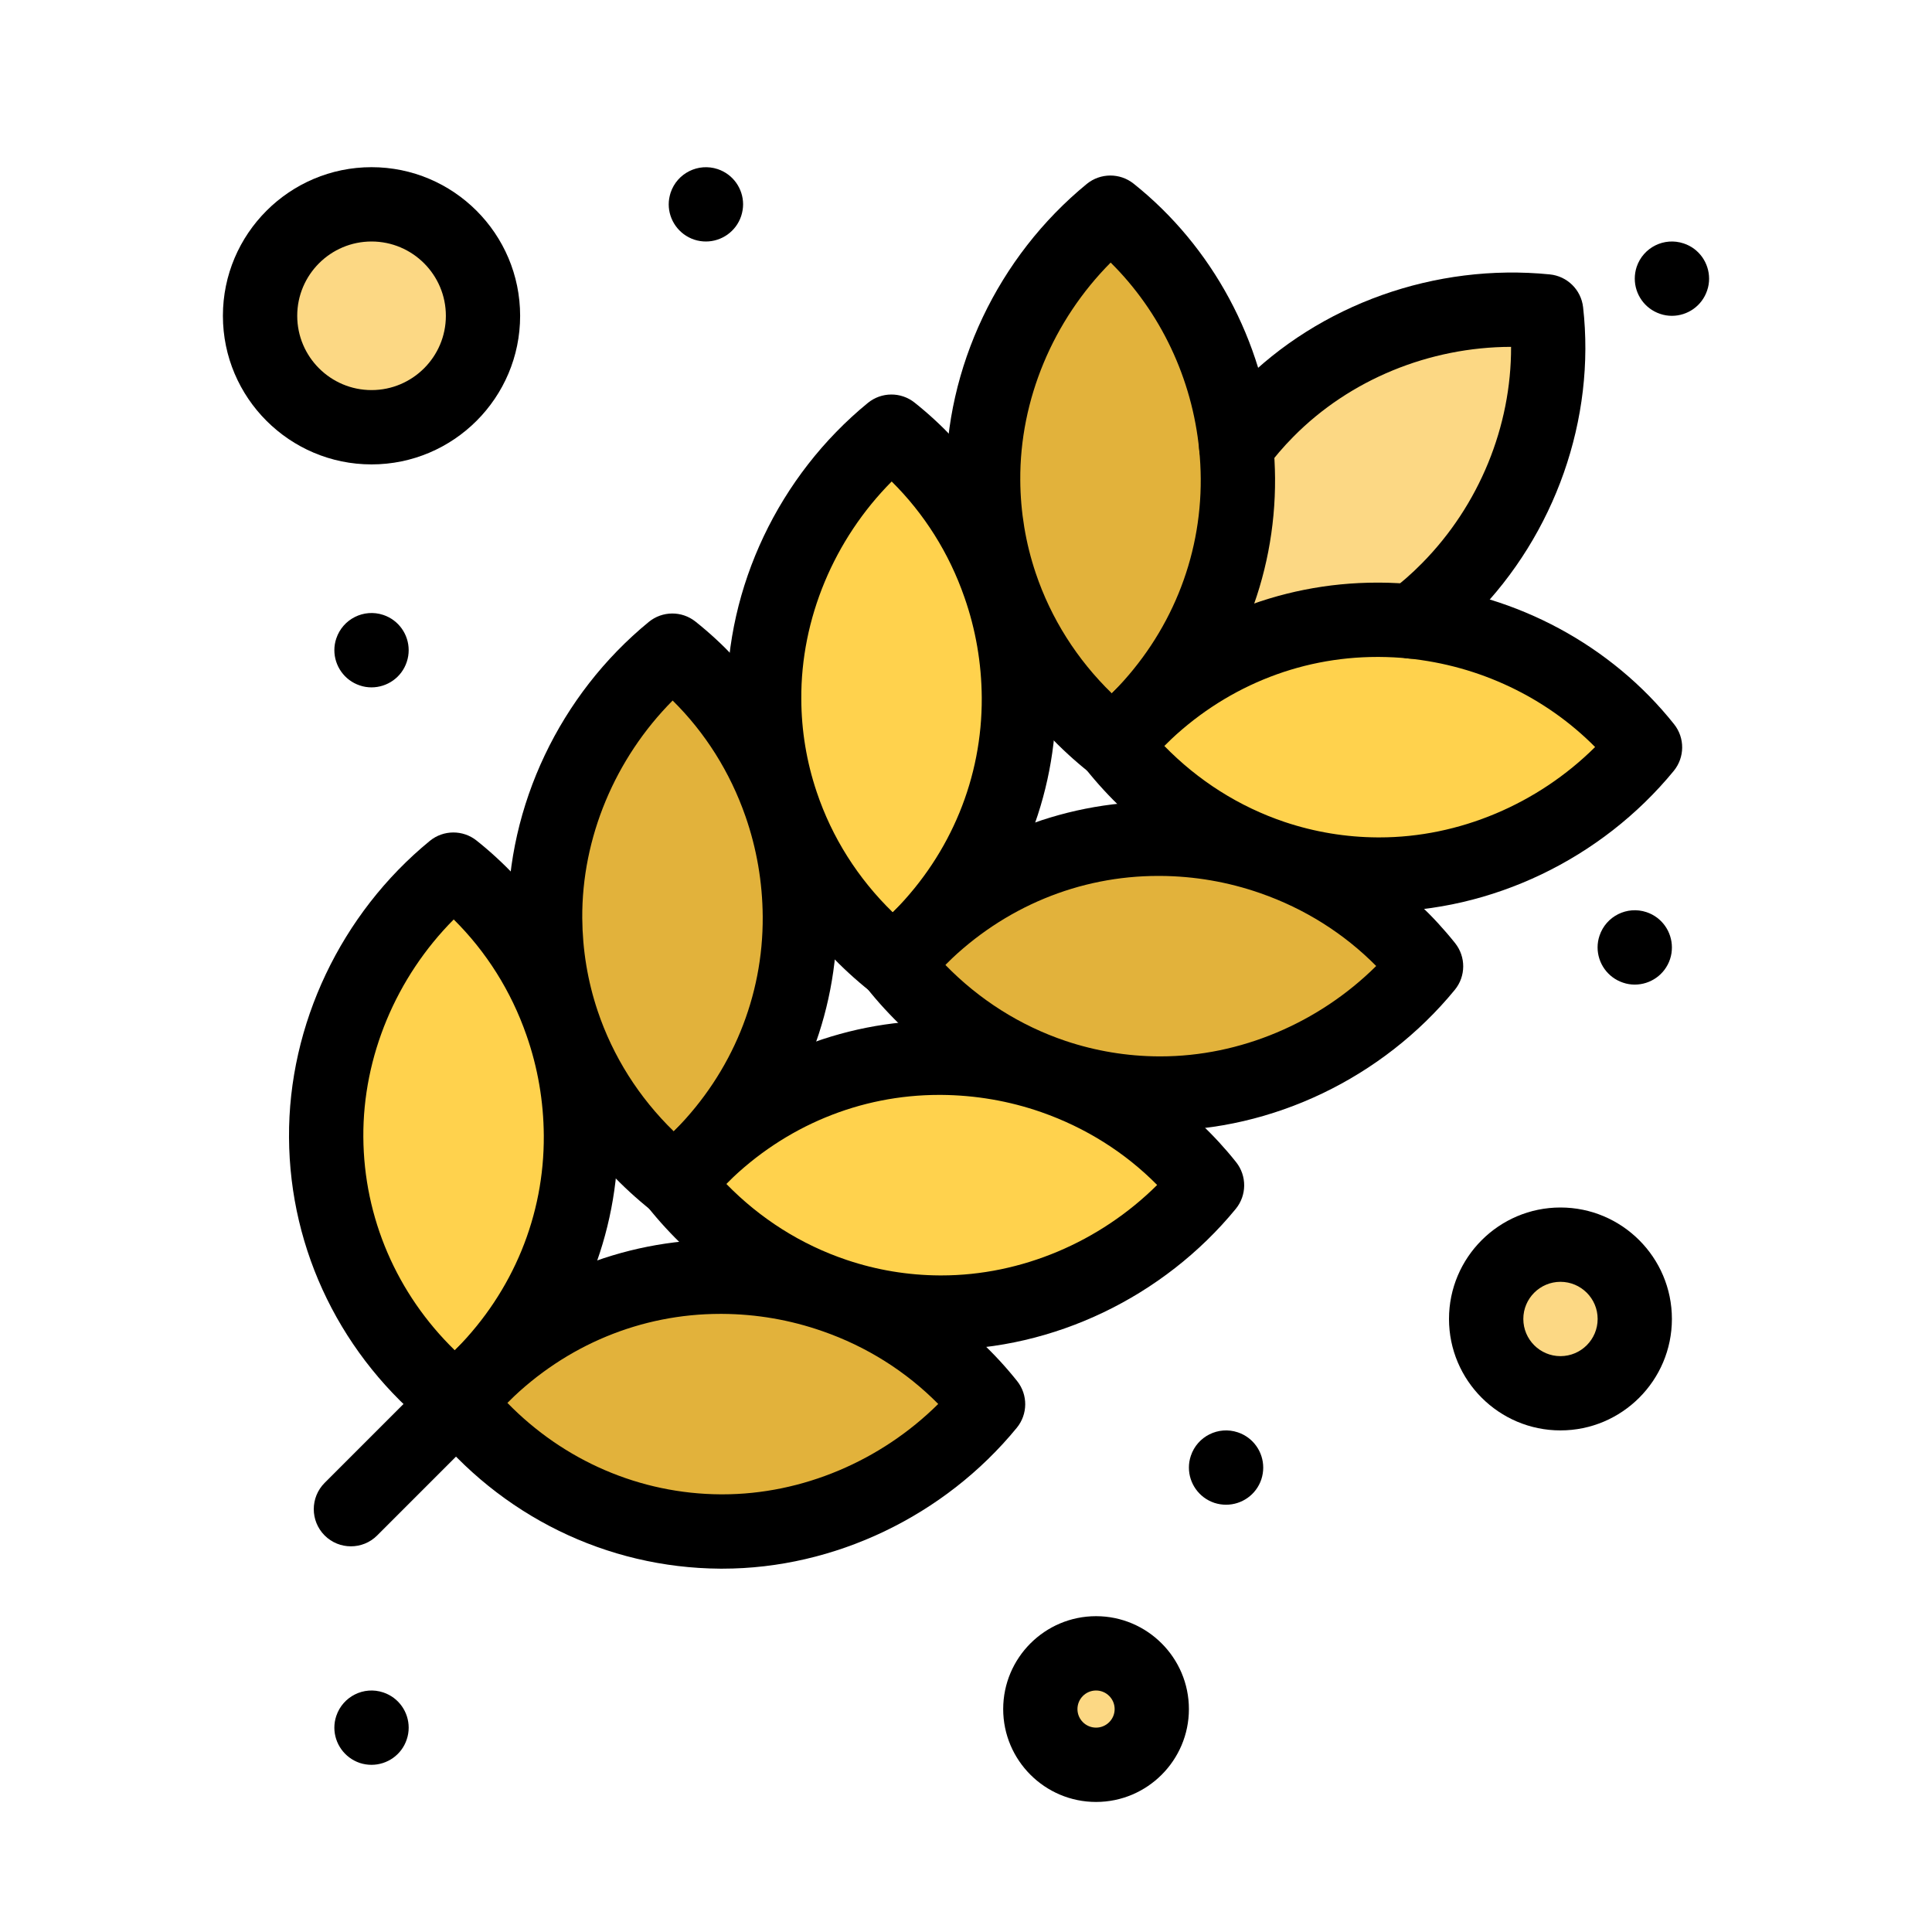
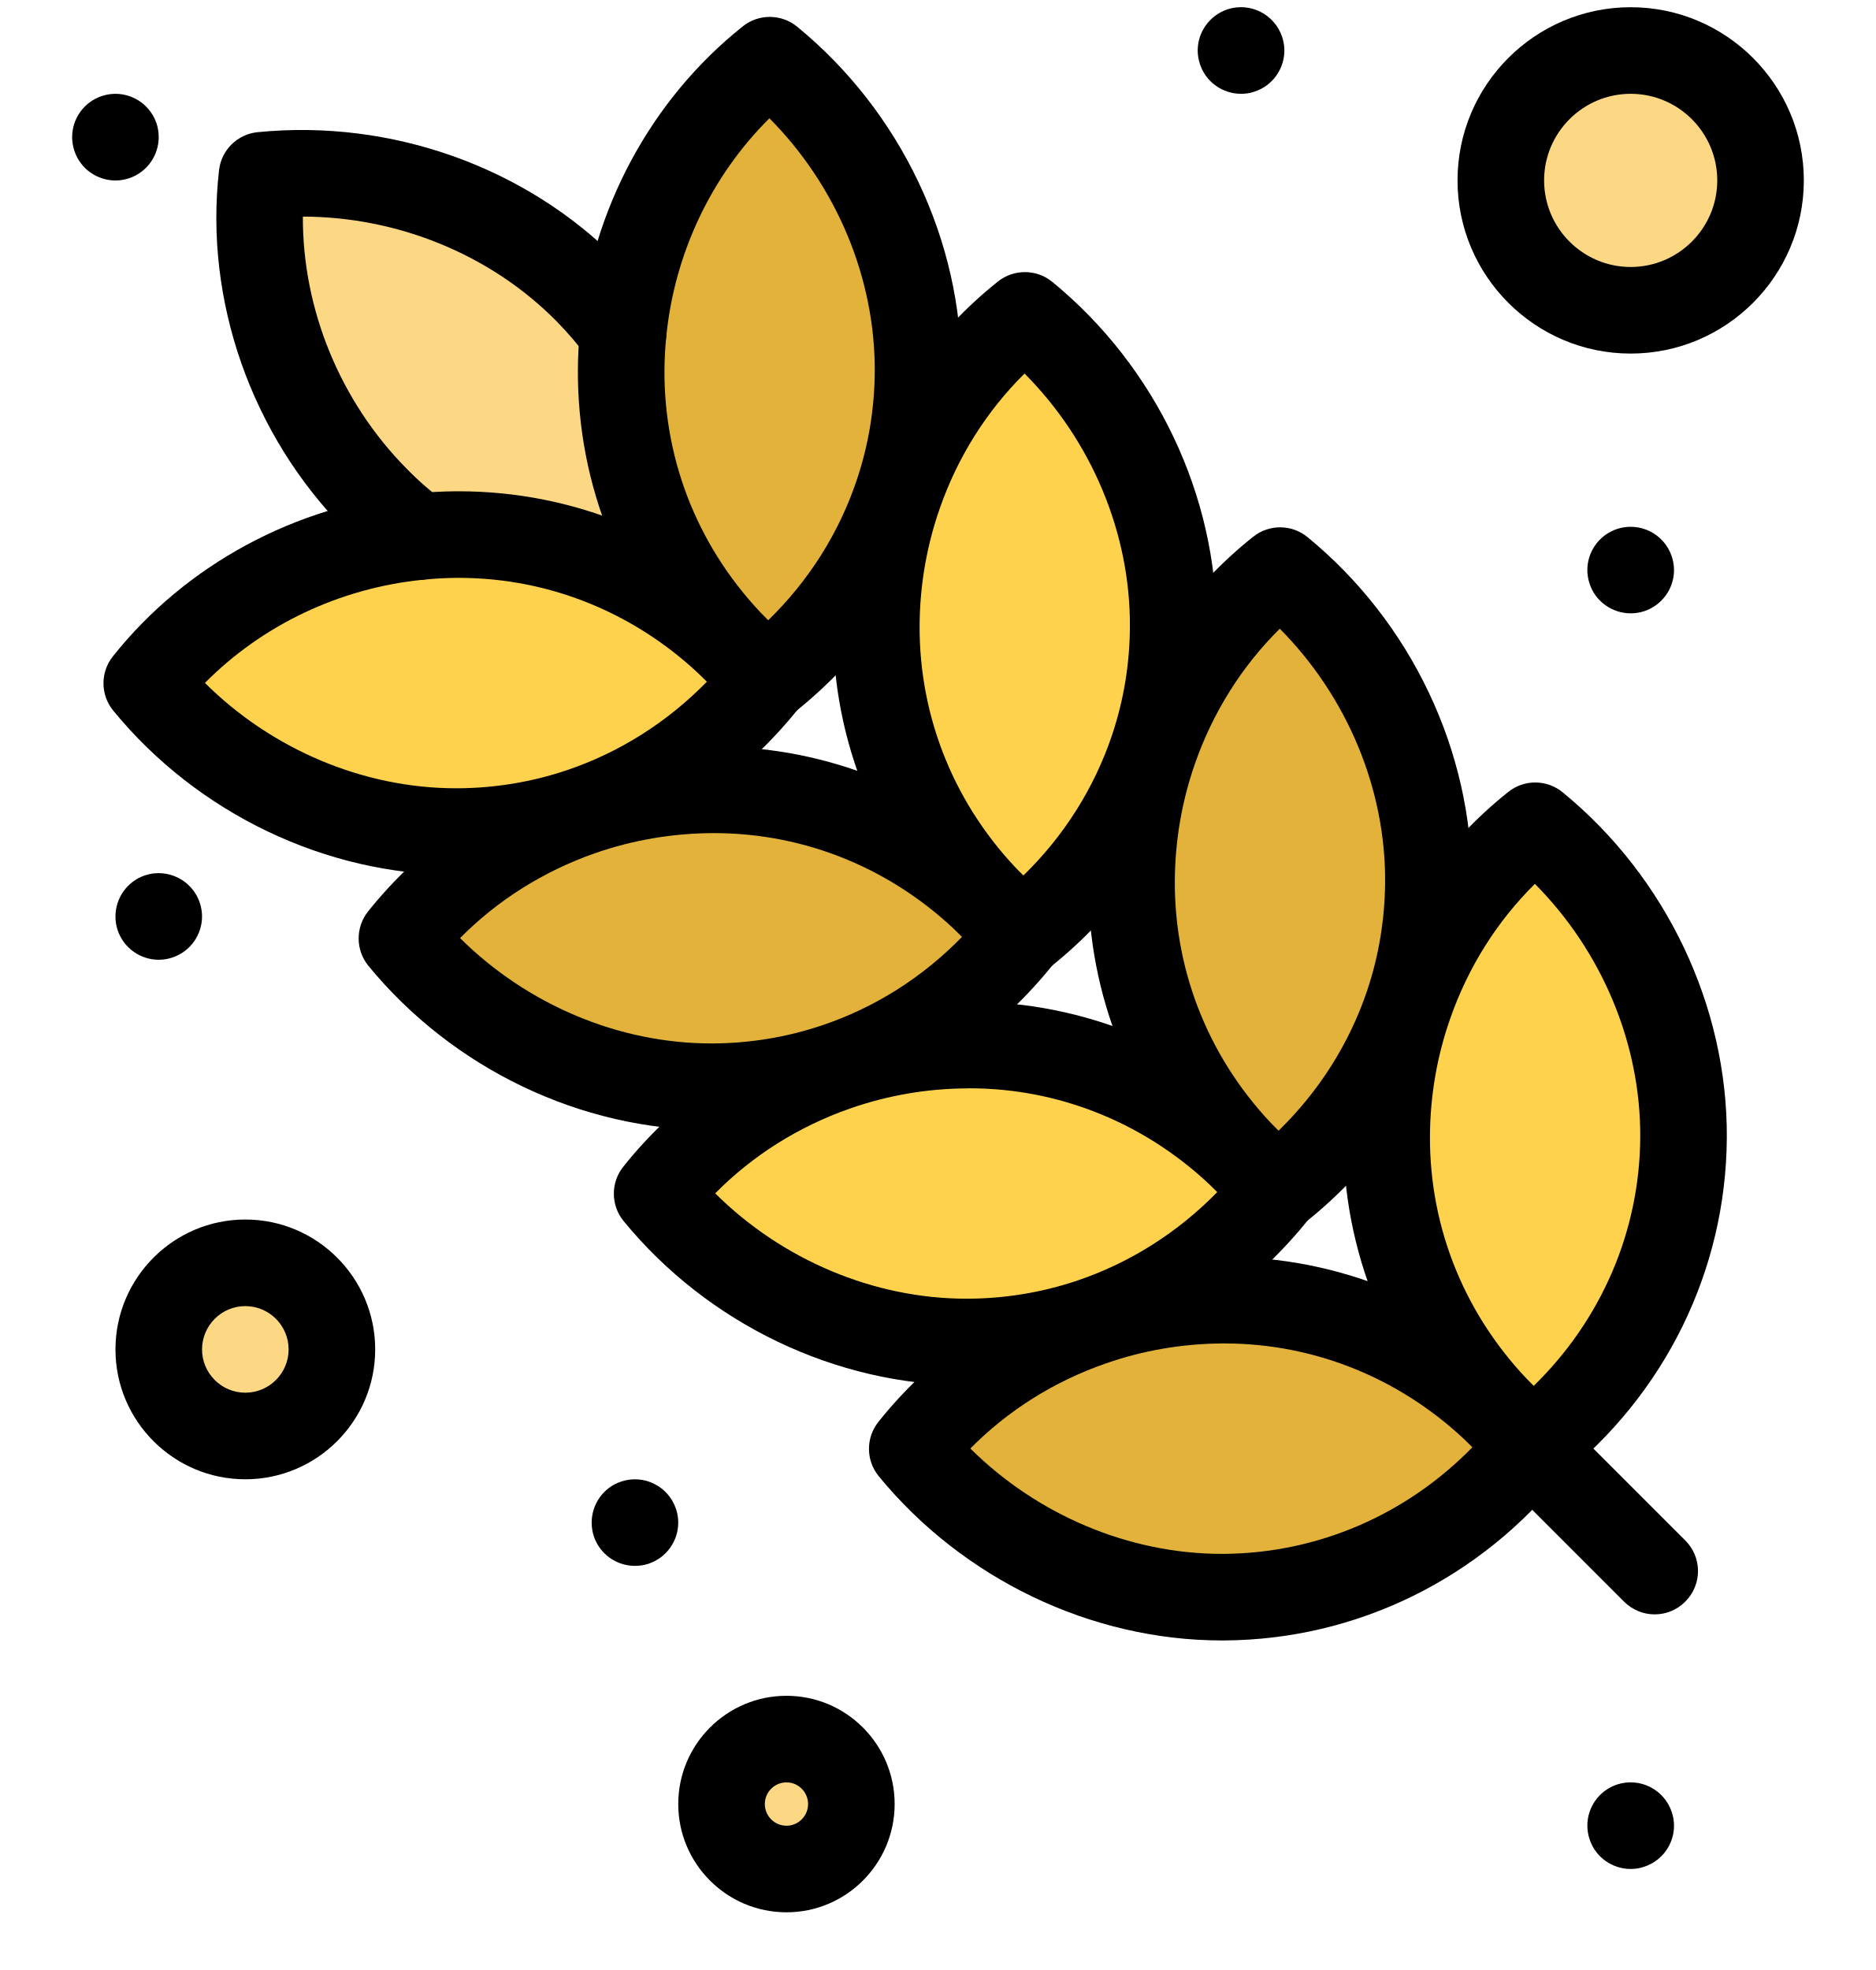
- <svg xmlns="http://www.w3.org/2000/svg" width="32" height="32" viewBox="0 0 32 32" fill="none">
-   <path d="M6.154 7.077C5.134 7.077 4.308 6.251 4.308 5.231C4.308 4.211 5.134 3.385 6.154 3.385C7.173 3.385 8 4.211 8 5.231C8 6.251 7.173 7.077 6.154 7.077Z" fill="#FCD884" />
-   <path d="M18.154 27.385C17.644 27.385 17.231 27.798 17.231 28.308C17.231 28.817 17.644 29.231 18.154 29.231C18.663 29.231 19.077 28.817 19.077 28.308C19.077 27.798 18.663 27.385 18.154 27.385Z" fill="#FCD884" />
-   <path d="M25.846 20.616C25.166 20.616 24.615 21.167 24.615 21.846C24.615 22.526 25.166 23.077 25.846 23.077C26.526 23.077 27.077 22.526 27.077 21.846C27.077 21.167 26.526 20.616 25.846 20.616Z" fill="#FCD884" />
-   <path d="M20.503 7.923C20.513 9.461 19.892 10.863 18.876 11.893C19.906 10.877 21.307 10.256 22.846 10.265C23.026 10.266 23.206 10.276 23.383 10.294C23.596 10.133 23.798 9.957 23.99 9.762C25.225 8.513 25.796 6.802 25.609 5.157C23.959 4.993 22.218 5.551 20.983 6.802C20.798 6.989 20.629 7.188 20.476 7.394H20.475C20.493 7.569 20.502 7.745 20.503 7.923Z" fill="#FCD884" />
-   <path d="M18.391 3.522C17.109 4.573 16.272 6.199 16.284 7.956C16.287 8.559 16.388 9.141 16.571 9.686C16.92 10.725 17.57 11.631 18.42 12.308C18.58 12.178 18.732 12.039 18.876 11.893C19.892 10.863 20.512 9.462 20.503 7.923C20.502 7.745 20.493 7.569 20.475 7.394C20.324 5.846 19.556 4.449 18.391 3.522Z" fill="#E2B23B" />
-   <path d="M15.249 15.521C15.102 15.665 14.964 15.816 14.833 15.976C15.51 16.826 16.416 17.476 17.456 17.825C18.001 18.008 18.582 18.109 19.186 18.113C20.943 18.124 22.569 17.287 23.62 16.005C22.967 15.186 22.084 14.563 21.078 14.213C20.492 14.008 19.865 13.896 19.218 13.892C17.679 13.883 16.279 14.505 15.249 15.521Z" fill="#E2B23B" />
-   <path d="M11.137 10.777C9.854 11.828 9.017 13.454 9.029 15.211C9.033 15.814 9.133 16.396 9.316 16.94C9.665 17.98 10.315 18.886 11.166 19.563C11.325 19.433 11.477 19.294 11.621 19.148C12.637 18.118 13.258 16.716 13.249 15.178C13.244 14.531 13.133 13.904 12.928 13.318C12.578 12.313 11.955 11.429 11.137 10.777Z" fill="#E2B23B" />
-   <path d="M7.994 22.774C7.848 22.918 7.709 23.07 7.579 23.23C8.61 24.525 10.175 25.356 11.932 25.367C13.689 25.378 15.314 24.541 16.366 23.259C15.713 22.44 14.829 21.817 13.824 21.467C13.238 21.262 12.611 21.151 11.964 21.147C10.426 21.137 9.025 21.759 7.994 22.774Z" fill="#E2B23B" />
-   <path d="M7.51 14.404C6.228 15.454 5.391 17.08 5.403 18.837C5.413 20.594 6.244 22.158 7.539 23.19C7.699 23.059 7.851 22.921 7.995 22.774C9.011 21.745 9.631 20.343 9.622 18.804C9.618 18.158 9.507 17.531 9.302 16.945C8.952 15.94 8.329 15.056 7.51 14.404Z" fill="#FFD24D" />
-   <path d="M11.621 19.148C11.474 19.292 11.336 19.444 11.206 19.603C11.882 20.453 12.789 21.103 13.829 21.453C14.373 21.636 14.954 21.737 15.559 21.74C17.315 21.752 18.941 20.915 19.992 19.633C19.34 18.814 18.456 18.191 17.451 17.841C16.865 17.636 16.238 17.524 15.591 17.52C14.052 17.511 12.651 18.132 11.621 19.148Z" fill="#FFD24D" />
-   <path d="M14.764 7.149C13.482 8.2 12.644 9.826 12.657 11.583C12.66 12.186 12.761 12.768 12.944 13.312C13.292 14.352 13.943 15.258 14.793 15.935C14.952 15.805 15.104 15.666 15.248 15.52C16.265 14.49 16.885 13.089 16.876 11.551C16.872 10.904 16.761 10.277 16.556 9.691C16.206 8.685 15.583 7.801 14.764 7.149Z" fill="#FFD24D" />
-   <path d="M18.876 11.893C18.729 12.037 18.591 12.189 18.46 12.348C19.137 13.198 20.044 13.849 21.083 14.198C21.628 14.381 22.209 14.482 22.814 14.486C24.57 14.497 26.196 13.66 27.247 12.378C26.321 11.215 24.928 10.447 23.383 10.294C23.206 10.276 23.026 10.267 22.846 10.265C21.307 10.256 19.906 10.877 18.876 11.893Z" fill="#FFD24D" />
-   <path d="M5.57 10.575C5.548 10.639 5.538 10.705 5.538 10.769C5.538 11.027 5.702 11.267 5.959 11.353C6.023 11.375 6.089 11.385 6.153 11.385C6.411 11.385 6.652 11.222 6.737 10.964C6.759 10.899 6.769 10.833 6.769 10.769C6.769 10.511 6.606 10.271 6.348 10.185C6.026 10.078 5.678 10.252 5.57 10.575Z" fill="black" />
-   <path d="M5.57 28.421C5.548 28.486 5.538 28.551 5.538 28.616C5.538 28.873 5.702 29.113 5.959 29.2C6.023 29.221 6.089 29.231 6.153 29.231C6.411 29.231 6.652 29.068 6.737 28.81C6.759 28.745 6.769 28.68 6.769 28.615C6.769 28.358 6.606 28.118 6.348 28.032C6.026 27.924 5.678 28.099 5.57 28.421Z" fill="black" />
-   <path d="M11.108 3.19C11.087 3.255 11.076 3.32 11.076 3.385C11.076 3.642 11.24 3.882 11.498 3.969C11.562 3.99 11.628 4 11.692 4C11.949 4 12.19 3.837 12.276 3.579C12.297 3.514 12.308 3.449 12.308 3.384C12.308 3.127 12.145 2.887 11.887 2.801C11.564 2.694 11.216 2.868 11.108 3.19Z" fill="black" />
-   <path d="M19.724 24.113C19.702 24.178 19.692 24.243 19.692 24.308C19.692 24.565 19.855 24.805 20.113 24.892C20.178 24.913 20.243 24.923 20.308 24.923C20.566 24.923 20.806 24.76 20.892 24.502C20.913 24.437 20.923 24.372 20.923 24.308C20.923 24.05 20.76 23.81 20.502 23.724C20.18 23.616 19.831 23.791 19.724 24.113Z" fill="black" />
-   <path d="M26.493 15.498C26.471 15.562 26.461 15.628 26.461 15.692C26.461 15.95 26.625 16.19 26.883 16.276C26.947 16.298 27.012 16.308 27.077 16.308C27.335 16.308 27.575 16.145 27.661 15.887C27.683 15.822 27.692 15.757 27.692 15.692C27.692 15.434 27.529 15.194 27.271 15.108C26.949 15.001 26.601 15.175 26.493 15.498Z" fill="black" />
-   <path d="M27.108 4.421C27.087 4.485 27.077 4.551 27.077 4.615C27.077 4.873 27.24 5.113 27.498 5.199C27.562 5.221 27.628 5.231 27.692 5.231C27.95 5.231 28.19 5.068 28.276 4.81C28.298 4.746 28.308 4.68 28.308 4.616C28.308 4.358 28.145 4.117 27.887 4.032C27.564 3.924 27.216 4.098 27.108 4.421Z" fill="black" />
-   <path d="M7.539 23.805C7.677 23.805 7.815 23.758 7.929 23.666C8.106 23.521 8.275 23.366 8.433 23.205C9.606 22.017 10.247 20.452 10.237 18.8C10.233 18.094 10.113 17.402 9.882 16.742C9.494 15.624 8.806 14.649 7.893 13.922C7.667 13.742 7.344 13.744 7.12 13.927C5.647 15.134 4.775 16.971 4.787 18.841C4.798 20.721 5.662 22.481 7.156 23.671C7.268 23.76 7.403 23.805 7.539 23.805ZM7.515 15.229C8.053 15.761 8.466 16.416 8.72 17.147C8.907 17.68 9.003 18.239 9.007 18.808C9.015 20.131 8.5 21.386 7.556 22.342C7.549 22.35 7.541 22.357 7.533 22.365C6.572 21.43 6.026 20.168 6.018 18.833C6.009 17.501 6.561 16.188 7.515 15.229Z" fill="black" />
-   <path d="M11.967 25.982C13.821 25.982 15.644 25.11 16.841 23.649C17.025 23.425 17.028 23.102 16.847 22.875C16.12 21.962 15.144 21.274 14.026 20.886C13.367 20.655 12.674 20.536 11.968 20.531L11.931 20.531C10.295 20.531 8.743 21.172 7.562 22.336C7.402 22.493 7.247 22.663 7.103 22.84C6.919 23.064 6.917 23.386 7.098 23.613C8.287 25.107 10.048 25.97 11.928 25.982L11.967 25.982ZM15.54 23.254C14.588 24.199 13.286 24.751 11.967 24.751L11.936 24.751C10.601 24.743 9.339 24.196 8.403 23.235C8.411 23.228 8.418 23.22 8.426 23.213C9.376 22.277 10.62 21.762 11.931 21.762L11.961 21.762C12.53 21.765 13.089 21.862 13.621 22.048C14.353 22.302 15.007 22.715 15.54 23.254Z" fill="black" />
-   <path d="M11.165 20.178C11.304 20.178 11.442 20.132 11.555 20.039C11.732 19.894 11.902 19.74 12.06 19.579C13.233 18.39 13.874 16.826 13.864 15.174C13.859 14.468 13.74 13.775 13.509 13.115C13.119 11.997 12.431 11.022 11.52 10.296C11.293 10.115 10.971 10.117 10.746 10.301C9.273 11.508 8.401 13.345 8.413 15.214C8.418 15.871 8.525 16.518 8.732 17.136C9.116 18.277 9.825 19.282 10.782 20.044C10.895 20.134 11.03 20.178 11.165 20.178ZM11.141 11.603C11.68 12.134 12.092 12.789 12.347 13.52C12.533 14.053 12.629 14.612 12.633 15.182C12.641 16.504 12.126 17.759 11.183 18.715C11.175 18.723 11.167 18.731 11.16 18.739C10.584 18.179 10.152 17.498 9.899 16.744C9.733 16.25 9.648 15.733 9.644 15.207C9.635 13.875 10.188 12.562 11.141 11.603Z" fill="black" />
-   <path d="M15.593 22.356C17.448 22.356 19.27 21.483 20.468 20.023C20.652 19.798 20.654 19.476 20.474 19.249C19.748 18.337 18.773 17.649 17.654 17.259C16.993 17.029 16.3 16.909 15.595 16.904L15.557 16.904C13.921 16.904 12.37 17.545 11.189 18.709C11.029 18.867 10.874 19.036 10.729 19.213C10.546 19.437 10.543 19.759 10.724 19.986C11.487 20.944 12.493 21.653 13.633 22.036C14.253 22.244 14.899 22.352 15.555 22.355L15.593 22.356ZM19.166 19.627C18.214 20.573 16.913 21.125 15.593 21.125L15.563 21.125C15.038 21.122 14.52 21.036 14.025 20.869C13.271 20.616 12.59 20.184 12.03 19.609C12.037 19.601 12.045 19.594 12.052 19.586C13.002 18.65 14.246 18.135 15.557 18.135L15.587 18.135C16.156 18.139 16.715 18.235 17.248 18.421C17.98 18.677 18.635 19.089 19.166 19.627Z" fill="black" />
-   <path d="M14.793 16.551C14.931 16.551 15.069 16.504 15.182 16.412C15.359 16.267 15.529 16.112 15.687 15.951C16.86 14.764 17.501 13.199 17.492 11.547C17.487 10.841 17.367 10.148 17.137 9.488C16.747 8.369 16.059 7.394 15.148 6.668C14.921 6.488 14.599 6.49 14.374 6.674C12.9 7.881 12.028 9.718 12.041 11.587C12.044 12.241 12.152 12.888 12.36 13.508C12.742 14.648 13.451 15.654 14.409 16.417C14.521 16.506 14.657 16.551 14.793 16.551ZM14.769 7.975C15.307 8.507 15.72 9.161 15.974 9.893C16.161 10.426 16.257 10.985 16.261 11.555C16.268 12.878 15.753 14.133 14.81 15.088C14.802 15.096 14.794 15.103 14.787 15.111C14.211 14.551 13.779 13.87 13.527 13.117C13.36 12.621 13.274 12.104 13.272 11.58C13.263 10.248 13.815 8.935 14.769 7.975Z" fill="black" />
-   <path d="M19.221 18.728C21.076 18.728 22.898 17.856 24.096 16.395C24.28 16.171 24.282 15.848 24.101 15.621C23.374 14.709 22.399 14.021 21.28 13.632C20.621 13.401 19.928 13.282 19.222 13.277L19.184 13.277C17.548 13.277 15.997 13.918 14.816 15.082C14.656 15.24 14.502 15.41 14.357 15.586C14.173 15.811 14.171 16.133 14.352 16.359C15.114 17.317 16.12 18.025 17.26 18.409C17.88 18.616 18.527 18.724 19.183 18.728L19.221 18.728ZM22.794 16C21.842 16.945 20.54 17.497 19.221 17.497L19.19 17.497C18.665 17.494 18.148 17.408 17.652 17.242C16.899 16.989 16.218 16.557 15.658 15.982C15.665 15.974 15.672 15.967 15.68 15.959C16.63 15.023 17.874 14.508 19.184 14.508L19.214 14.508C19.784 14.511 20.343 14.608 20.875 14.794C21.607 15.049 22.261 15.461 22.794 16Z" fill="black" />
-   <path d="M23.384 10.909C23.513 10.909 23.644 10.869 23.755 10.785C23.993 10.605 24.219 10.406 24.428 10.195C25.76 8.846 26.43 6.937 26.221 5.088C26.188 4.8 25.959 4.574 25.67 4.545C23.775 4.356 21.859 5.038 20.545 6.37C20.343 6.574 20.154 6.795 19.982 7.027C19.779 7.299 19.836 7.685 20.109 7.888C20.381 8.09 20.767 8.034 20.97 7.761C21.108 7.575 21.259 7.398 21.422 7.234C22.357 6.286 23.675 5.748 25.028 5.745C25.033 7.06 24.501 8.37 23.552 9.33C23.385 9.5 23.203 9.659 23.012 9.803C22.741 10.008 22.688 10.394 22.893 10.665C23.014 10.825 23.198 10.909 23.384 10.909Z" fill="black" />
-   <path d="M18.42 12.924C18.559 12.924 18.697 12.877 18.81 12.785C18.987 12.64 19.157 12.485 19.314 12.324C20.488 11.136 21.129 9.571 21.119 7.919C21.117 7.721 21.107 7.523 21.087 7.332C20.923 5.645 20.08 4.08 18.775 3.041C18.548 2.861 18.226 2.863 18.001 3.046C16.528 4.253 15.656 6.09 15.668 7.96C15.672 8.617 15.78 9.264 15.988 9.882C16.37 11.021 17.079 12.027 18.037 12.79C18.149 12.879 18.285 12.924 18.42 12.924ZM18.396 4.349C19.22 5.164 19.747 6.27 19.863 7.454C19.878 7.609 19.887 7.768 19.888 7.927C19.896 9.25 19.381 10.505 18.438 11.461C18.43 11.469 18.422 11.476 18.415 11.484C17.839 10.924 17.407 10.243 17.154 9.49C16.988 8.996 16.902 8.479 16.899 7.952C16.89 6.62 17.442 5.308 18.396 4.349Z" fill="black" />
-   <path d="M22.848 15.101C24.702 15.101 26.525 14.229 27.723 12.768C27.906 12.544 27.909 12.222 27.728 11.995C26.692 10.692 25.13 9.849 23.444 9.682C23.255 9.662 23.054 9.651 22.85 9.65L22.812 9.65C21.176 9.65 19.625 10.291 18.444 11.455C18.283 11.612 18.129 11.782 17.984 11.959C17.8 12.183 17.798 12.505 17.979 12.732C18.742 13.69 19.747 14.398 20.887 14.781C21.508 14.989 22.154 15.097 22.81 15.101L22.848 15.101ZM26.42 12.373C25.469 13.318 24.167 13.87 22.848 13.87L22.817 13.87C22.292 13.867 21.775 13.781 21.279 13.615C20.526 13.362 19.845 12.93 19.284 12.354C19.292 12.347 19.299 12.339 19.307 12.332C20.257 11.396 21.501 10.881 22.812 10.881L22.842 10.881C23.006 10.882 23.167 10.89 23.32 10.906C24.503 11.024 25.606 11.551 26.42 12.373Z" fill="black" />
-   <path d="M5.812 25.612C5.97 25.612 6.127 25.552 6.247 25.432L8.014 23.665C8.254 23.424 8.254 23.035 8.014 22.794C7.774 22.554 7.384 22.554 7.144 22.794L5.377 24.561C5.137 24.802 5.137 25.191 5.377 25.432C5.497 25.552 5.655 25.612 5.812 25.612Z" fill="black" />
-   <path d="M25.846 23.692C26.864 23.692 27.692 22.864 27.692 21.846C27.692 20.828 26.864 20 25.846 20C24.828 20 24 20.828 24 21.846C24 22.864 24.828 23.692 25.846 23.692ZM25.846 21.231C26.186 21.231 26.462 21.507 26.462 21.846C26.462 22.186 26.186 22.462 25.846 22.462C25.507 22.462 25.231 22.186 25.231 21.846C25.231 21.507 25.507 21.231 25.846 21.231Z" fill="black" />
-   <path d="M18.154 29.846C19.002 29.846 19.692 29.156 19.692 28.308C19.692 27.459 19.002 26.769 18.154 26.769C17.306 26.769 16.616 27.459 16.616 28.308C16.616 29.156 17.306 29.846 18.154 29.846ZM18.154 28C18.324 28 18.462 28.138 18.462 28.308C18.462 28.477 18.324 28.615 18.154 28.615C17.984 28.615 17.846 28.477 17.846 28.308C17.846 28.138 17.984 28 18.154 28Z" fill="black" />
-   <path d="M6.154 7.692C7.511 7.692 8.615 6.588 8.615 5.231C8.615 3.873 7.511 2.769 6.154 2.769C4.797 2.769 3.692 3.873 3.692 5.231C3.692 6.588 4.797 7.692 6.154 7.692ZM6.154 4C6.833 4 7.385 4.552 7.385 5.231C7.385 5.909 6.833 6.461 6.154 6.461C5.475 6.461 4.923 5.909 4.923 5.231C4.923 4.552 5.475 4 6.154 4Z" fill="black" />
+ <svg xmlns="http://www.w3.org/2000/svg" width="20" height="21" viewBox="0 0 20 21" fill="none">
+   <path d="M17.385 3.308C18.149 3.308 18.769 2.688 18.769 1.923C18.769 1.158 18.149 0.538 17.385 0.538C16.62 0.538 16 1.158 16 1.923C16 2.688 16.62 3.308 17.385 3.308Z" fill="#FCD884" />
+   <path d="M8.385 18.538C8.767 18.538 9.077 18.849 9.077 19.231C9.077 19.613 8.767 19.923 8.385 19.923C8.003 19.923 7.692 19.613 7.692 19.231C7.692 18.849 8.003 18.538 8.385 18.538Z" fill="#FCD884" />
+   <path d="M2.615 13.461C3.125 13.461 3.539 13.875 3.539 14.385C3.539 14.895 3.125 15.308 2.615 15.308C2.106 15.308 1.692 14.895 1.692 14.385C1.692 13.875 2.106 13.461 2.615 13.461Z" fill="#FCD884" />
+   <path d="M6.622 3.942C6.615 5.096 7.081 6.147 7.843 6.92C7.071 6.158 6.02 5.692 4.866 5.699C4.73 5.7 4.595 5.707 4.462 5.721C4.303 5.6 4.151 5.468 4.007 5.322C3.082 4.384 2.653 3.102 2.793 1.868C4.03 1.745 5.337 2.163 6.262 3.101C6.401 3.242 6.528 3.391 6.643 3.545H6.644C6.63 3.676 6.623 3.809 6.622 3.942Z" fill="#FCD884" />
+   <path d="M8.207 0.642C9.168 1.43 9.796 2.649 9.787 3.967C9.785 4.42 9.709 4.856 9.572 5.264C9.31 6.044 8.822 6.724 8.185 7.231C8.065 7.133 7.951 7.03 7.843 6.92C7.081 6.148 6.616 5.096 6.623 3.942C6.624 3.809 6.63 3.676 6.644 3.545C6.757 2.384 7.333 1.337 8.207 0.642Z" fill="#E2B23B" />
+   <path d="M10.563 9.64C10.673 9.748 10.777 9.863 10.875 9.982C10.367 10.619 9.688 11.107 8.908 11.369C8.499 11.506 8.063 11.582 7.61 11.585C6.293 11.593 5.073 10.965 4.285 10.004C4.774 9.39 5.437 8.922 6.191 8.66C6.631 8.506 7.101 8.422 7.587 8.419C8.74 8.412 9.791 8.879 10.563 9.64Z" fill="#E2B23B" />
+   <path d="M13.648 6.083C14.609 6.871 15.237 8.09 15.228 9.408C15.226 9.861 15.15 10.297 15.013 10.705C14.751 11.485 14.264 12.165 13.626 12.672C13.506 12.574 13.392 12.471 13.284 12.361C12.522 11.589 12.057 10.537 12.064 9.383C12.067 8.898 12.15 8.428 12.304 7.989C12.567 7.234 13.034 6.572 13.648 6.083Z" fill="#E2B23B" />
+   <path d="M16.004 15.081C16.114 15.189 16.218 15.303 16.316 15.422C15.542 16.394 14.369 17.017 13.051 17.025C11.733 17.033 10.514 16.406 9.726 15.444C10.215 14.83 10.878 14.362 11.632 14.1C12.071 13.947 12.542 13.863 13.027 13.86C14.181 13.853 15.232 14.319 16.004 15.081Z" fill="#E2B23B" />
+   <path d="M16.367 8.803C17.329 9.591 17.957 10.81 17.948 12.128C17.94 13.445 17.317 14.619 16.346 15.392C16.226 15.294 16.112 15.19 16.004 15.081C15.242 14.308 14.776 13.257 14.783 12.103C14.787 11.619 14.87 11.148 15.024 10.709C15.286 9.955 15.753 9.291 16.367 8.803Z" fill="#FFD24D" />
+   <path d="M13.284 12.361C13.394 12.469 13.498 12.583 13.596 12.702C13.088 13.34 12.408 13.828 11.628 14.09C11.22 14.227 10.784 14.302 10.331 14.305C9.014 14.313 7.794 13.686 7.006 12.724C7.495 12.11 8.158 11.643 8.912 11.38C9.352 11.227 9.822 11.143 10.307 11.14C11.461 11.133 12.512 11.599 13.284 12.361Z" fill="#FFD24D" />
+   <path d="M10.927 3.362C11.889 4.15 12.517 5.369 12.508 6.687C12.505 7.14 12.43 7.576 12.293 7.984C12.031 8.764 11.543 9.444 10.906 9.952C10.786 9.854 10.672 9.75 10.564 9.64C9.802 8.868 9.336 7.817 9.343 6.663C9.346 6.178 9.43 5.708 9.583 5.268C9.846 4.514 10.313 3.851 10.927 3.362Z" fill="#FFD24D" />
+   <path d="M7.843 6.92C7.953 7.028 8.057 7.142 8.155 7.261C7.647 7.899 6.967 8.386 6.188 8.649C5.779 8.786 5.343 8.861 4.89 8.864C3.573 8.872 2.353 8.245 1.565 7.283C2.259 6.411 3.304 5.836 4.462 5.721C4.595 5.707 4.73 5.7 4.866 5.699C6.02 5.692 7.071 6.158 7.843 6.92Z" fill="#FFD24D" />
+   <path d="M17.823 5.931C17.839 5.98 17.847 6.028 17.847 6.077C17.847 6.27 17.724 6.45 17.53 6.515C17.483 6.531 17.433 6.538 17.385 6.538C17.192 6.538 17.011 6.416 16.947 6.223C16.931 6.174 16.923 6.125 16.923 6.076C16.923 5.884 17.045 5.704 17.239 5.639C17.481 5.559 17.742 5.689 17.823 5.931Z" fill="black" />
+   <path d="M17.823 19.316C17.839 19.364 17.847 19.413 17.847 19.462C17.847 19.655 17.724 19.835 17.53 19.899C17.483 19.916 17.433 19.923 17.385 19.923C17.192 19.923 17.011 19.801 16.947 19.607C16.931 19.559 16.923 19.509 16.923 19.461C16.923 19.268 17.045 19.088 17.239 19.023C17.481 18.943 17.742 19.074 17.823 19.316Z" fill="black" />
+   <path d="M13.669 0.393C13.685 0.441 13.693 0.49 13.693 0.538C13.693 0.732 13.57 0.912 13.377 0.976C13.329 0.993 13.279 1 13.231 1C13.038 1 12.857 0.878 12.793 0.684C12.777 0.636 12.769 0.586 12.769 0.538C12.769 0.345 12.892 0.165 13.085 0.1C13.327 0.02 13.588 0.151 13.669 0.393Z" fill="black" />
+   <path d="M7.207 16.085C7.223 16.133 7.231 16.182 7.231 16.231C7.231 16.424 7.108 16.604 6.915 16.669C6.867 16.685 6.818 16.692 6.769 16.692C6.576 16.692 6.396 16.57 6.331 16.377C6.315 16.328 6.308 16.279 6.308 16.231C6.308 16.037 6.43 15.857 6.623 15.793C6.865 15.712 7.126 15.843 7.207 16.085Z" fill="black" />
+   <path d="M2.13 9.623C2.146 9.672 2.154 9.721 2.154 9.769C2.154 9.963 2.031 10.143 1.838 10.207C1.79 10.223 1.741 10.231 1.692 10.231C1.499 10.231 1.319 10.108 1.254 9.915C1.238 9.867 1.231 9.818 1.231 9.769C1.231 9.576 1.353 9.396 1.546 9.331C1.788 9.251 2.049 9.382 2.13 9.623Z" fill="black" />
+   <path d="M1.669 1.316C1.685 1.364 1.692 1.413 1.692 1.462C1.692 1.655 1.57 1.835 1.377 1.9C1.328 1.916 1.279 1.924 1.231 1.924C1.037 1.924 0.857 1.801 0.793 1.608C0.777 1.559 0.769 1.51 0.769 1.462C0.769 1.269 0.892 1.088 1.085 1.024C1.327 0.943 1.588 1.074 1.669 1.316Z" fill="black" />
+   <path d="M16.346 15.854C16.242 15.854 16.138 15.819 16.053 15.749C15.921 15.641 15.793 15.525 15.675 15.404C14.795 14.513 14.315 13.339 14.322 12.101C14.325 11.571 14.415 11.052 14.588 10.556C14.88 9.718 15.396 8.987 16.08 8.442C16.25 8.306 16.492 8.308 16.66 8.446C17.765 9.351 18.419 10.728 18.41 12.131C18.401 13.54 17.754 14.861 16.633 15.753C16.549 15.82 16.447 15.854 16.346 15.854ZM16.364 9.422C15.96 9.821 15.651 10.312 15.46 10.861C15.32 11.26 15.248 11.679 15.245 12.106C15.239 13.098 15.625 14.04 16.333 14.756C16.338 14.762 16.344 14.768 16.35 14.774C17.071 14.072 17.481 13.126 17.487 12.125C17.493 11.126 17.079 10.142 16.364 9.422Z" fill="black" />
+   <path d="M13.025 17.487C11.634 17.487 10.267 16.832 9.369 15.737C9.231 15.569 9.229 15.327 9.365 15.157C9.91 14.472 10.642 13.956 11.481 13.664C11.975 13.492 12.494 13.402 13.024 13.398L13.052 13.398C14.279 13.398 15.443 13.879 16.328 14.752C16.448 14.87 16.565 14.997 16.673 15.13C16.811 15.298 16.812 15.54 16.677 15.71C15.785 16.83 14.464 17.478 13.054 17.487L13.025 17.487ZM10.345 15.441C11.059 16.149 12.035 16.564 13.025 16.564L13.048 16.564C14.05 16.557 14.996 16.147 15.698 15.427C15.692 15.421 15.686 15.415 15.681 15.41C14.968 14.708 14.035 14.321 13.052 14.321L13.03 14.321C12.602 14.324 12.183 14.396 11.784 14.536C11.236 14.727 10.745 15.036 10.345 15.441Z" fill="black" />
+   <path d="M13.626 13.134C13.522 13.134 13.419 13.099 13.334 13.03C13.201 12.921 13.074 12.805 12.955 12.684C12.075 11.793 11.595 10.619 11.602 9.381C11.606 8.851 11.695 8.331 11.868 7.836C12.161 6.998 12.676 6.266 13.36 5.722C13.53 5.586 13.772 5.588 13.94 5.726C15.045 6.631 15.699 8.009 15.69 9.411C15.687 9.903 15.607 10.388 15.451 10.852C15.163 11.708 14.632 12.462 13.913 13.033C13.829 13.101 13.727 13.134 13.626 13.134ZM13.644 6.702C13.241 7.101 12.931 7.592 12.74 8.14C12.6 8.54 12.528 8.959 12.525 9.386C12.519 10.378 12.905 11.32 13.613 12.037C13.619 12.043 13.624 12.048 13.63 12.054C14.062 11.634 14.386 11.123 14.576 10.558C14.7 10.188 14.764 9.8 14.767 9.405C14.774 8.406 14.359 7.422 13.644 6.702Z" fill="black" />
+   <path d="M10.305 14.767C8.914 14.767 7.547 14.113 6.649 13.017C6.511 12.849 6.509 12.607 6.645 12.437C7.189 11.753 7.92 11.237 8.76 10.945C9.255 10.771 9.775 10.682 10.304 10.678L10.332 10.678C11.559 10.678 12.723 11.159 13.608 12.032C13.728 12.15 13.844 12.277 13.953 12.41C14.091 12.578 14.092 12.82 13.957 12.99C13.385 13.708 12.63 14.24 11.775 14.527C11.311 14.683 10.826 14.764 10.334 14.767L10.305 14.767ZM7.625 12.721C8.339 13.43 9.315 13.844 10.305 13.844L10.328 13.844C10.722 13.841 11.11 13.777 11.482 13.652C12.046 13.462 12.557 13.138 12.978 12.707C12.972 12.701 12.966 12.695 12.961 12.69C12.248 11.988 11.315 11.601 10.332 11.601L10.31 11.602C9.883 11.604 9.463 11.677 9.064 11.816C8.515 12.008 8.024 12.317 7.625 12.721Z" fill="black" />
+   <path d="M10.905 10.413C10.802 10.413 10.698 10.378 10.613 10.309C10.48 10.2 10.353 10.084 10.235 9.964C9.355 9.073 8.874 7.899 8.881 6.661C8.885 6.131 8.974 5.611 9.148 5.116C9.44 4.277 9.956 3.545 10.639 3.001C10.809 2.866 11.051 2.867 11.219 3.005C12.325 3.911 12.979 5.288 12.969 6.69C12.966 7.181 12.886 7.666 12.73 8.131C12.443 8.986 11.912 9.74 11.193 10.313C11.109 10.38 11.007 10.413 10.905 10.413ZM10.923 3.982C10.52 4.38 10.21 4.871 10.019 5.42C9.879 5.82 9.807 6.239 9.804 6.666C9.799 7.658 10.185 8.6 10.892 9.316C10.898 9.322 10.904 9.328 10.91 9.333C11.342 8.913 11.665 8.402 11.855 7.838C11.98 7.466 12.044 7.078 12.046 6.685C12.053 5.686 11.639 4.701 10.923 3.982Z" fill="black" />
+   <path d="M7.584 12.046C6.193 12.046 4.827 11.392 3.928 10.296C3.79 10.128 3.789 9.886 3.924 9.716C4.47 9.032 5.201 8.516 6.04 8.224C6.534 8.051 7.054 7.961 7.584 7.958L7.612 7.958C8.839 7.958 10.002 8.439 10.888 9.312C11.008 9.43 11.124 9.557 11.232 9.69C11.37 9.858 11.372 10.1 11.236 10.27C10.664 10.988 9.91 11.519 9.055 11.806C8.59 11.962 8.105 12.043 7.613 12.046L7.584 12.046ZM4.905 10C5.619 10.709 6.595 11.123 7.584 11.123L7.607 11.123C8.001 11.12 8.389 11.056 8.761 10.931C9.326 10.742 9.837 10.418 10.257 9.986C10.251 9.981 10.246 9.975 10.24 9.97C9.528 9.267 8.595 8.881 7.612 8.881L7.589 8.881C7.162 8.884 6.743 8.956 6.344 9.095C5.795 9.287 5.304 9.596 4.905 10Z" fill="black" />
+   <path d="M4.462 6.182C4.365 6.182 4.267 6.152 4.184 6.089C4.006 5.954 3.836 5.805 3.679 5.646C2.68 4.635 2.177 3.203 2.335 1.816C2.359 1.6 2.531 1.43 2.747 1.409C4.169 1.267 5.606 1.779 6.591 2.777C6.743 2.931 6.885 3.096 7.014 3.27C7.166 3.475 7.123 3.764 6.919 3.916C6.714 4.068 6.425 4.025 6.273 3.821C6.169 3.682 6.055 3.549 5.934 3.425C5.233 2.715 4.244 2.311 3.229 2.309C3.225 3.295 3.624 4.277 4.336 4.997C4.461 5.125 4.598 5.244 4.741 5.352C4.944 5.506 4.984 5.796 4.831 5.999C4.74 6.119 4.602 6.182 4.462 6.182Z" fill="black" />
+   <path d="M8.185 7.693C8.081 7.693 7.977 7.658 7.893 7.588C7.76 7.48 7.633 7.364 7.514 7.243C6.634 6.352 6.154 5.178 6.161 3.939C6.162 3.79 6.17 3.642 6.185 3.499C6.308 2.234 6.94 1.06 7.919 0.281C8.089 0.145 8.331 0.147 8.499 0.285C9.604 1.19 10.258 2.567 10.249 3.97C10.246 4.463 10.165 4.948 10.009 5.411C9.722 6.266 9.191 7.02 8.472 7.592C8.388 7.659 8.286 7.693 8.185 7.693ZM8.203 1.261C7.585 1.873 7.19 2.703 7.103 3.59C7.091 3.707 7.085 3.826 7.084 3.945C7.078 4.937 7.464 5.879 8.172 6.595C8.178 6.601 8.183 6.607 8.189 6.613C8.621 6.193 8.945 5.682 9.134 5.117C9.259 4.747 9.323 4.359 9.326 3.964C9.332 2.965 8.918 1.981 8.203 1.261Z" fill="black" />
+   <path d="M4.864 9.326C3.473 9.326 2.106 8.672 1.208 7.576C1.07 7.408 1.068 7.166 1.204 6.996C1.981 6.019 3.152 5.387 4.417 5.261C4.558 5.247 4.709 5.238 4.863 5.237L4.891 5.237C6.118 5.237 7.281 5.718 8.167 6.591C8.287 6.709 8.403 6.836 8.512 6.969C8.649 7.137 8.651 7.379 8.516 7.549C7.943 8.267 7.189 8.799 6.335 9.086C5.869 9.242 5.384 9.323 4.892 9.326L4.864 9.326ZM2.185 7.28C2.898 7.989 3.874 8.403 4.864 8.403L4.887 8.403C5.281 8.4 5.669 8.336 6.041 8.211C6.605 8.021 7.116 7.697 7.537 7.266C7.531 7.26 7.525 7.254 7.519 7.249C6.807 6.547 5.874 6.16 4.891 6.16L4.868 6.16C4.745 6.161 4.624 6.168 4.51 6.18C3.623 6.268 2.795 6.663 2.185 7.28Z" fill="black" />
+   <path d="M17.641 17.209C17.523 17.209 17.405 17.164 17.314 17.073L15.989 15.748C15.809 15.568 15.809 15.276 15.989 15.096C16.17 14.915 16.462 14.915 16.642 15.096L17.967 16.421C18.148 16.601 18.148 16.893 17.967 17.073C17.877 17.164 17.759 17.209 17.641 17.209Z" fill="black" />
+   <path d="M2.615 15.769C1.852 15.769 1.231 15.148 1.231 14.385C1.231 13.621 1.852 13 2.615 13C3.379 13 4 13.621 4 14.385C4 15.148 3.379 15.769 2.615 15.769ZM2.615 13.923C2.361 13.923 2.154 14.13 2.154 14.385C2.154 14.639 2.361 14.846 2.615 14.846C2.87 14.846 3.077 14.639 3.077 14.385C3.077 14.13 2.87 13.923 2.615 13.923Z" fill="black" />
+   <path d="M8.385 20.385C7.748 20.385 7.231 19.867 7.231 19.231C7.231 18.595 7.748 18.077 8.385 18.077C9.021 18.077 9.538 18.595 9.538 19.231C9.538 19.867 9.021 20.385 8.385 20.385ZM8.385 19C8.257 19 8.154 19.104 8.154 19.231C8.154 19.358 8.257 19.462 8.385 19.462C8.512 19.462 8.615 19.358 8.615 19.231C8.615 19.104 8.512 19 8.385 19Z" fill="black" />
+   <path d="M17.385 3.769C16.367 3.769 15.539 2.941 15.539 1.923C15.539 0.905 16.367 0.077 17.385 0.077C18.403 0.077 19.231 0.905 19.231 1.923C19.231 2.941 18.403 3.769 17.385 3.769ZM17.385 1C16.876 1 16.462 1.414 16.462 1.923C16.462 2.432 16.876 2.846 17.385 2.846C17.894 2.846 18.308 2.432 18.308 1.923C18.308 1.414 17.894 1 17.385 1Z" fill="black" />
</svg>
